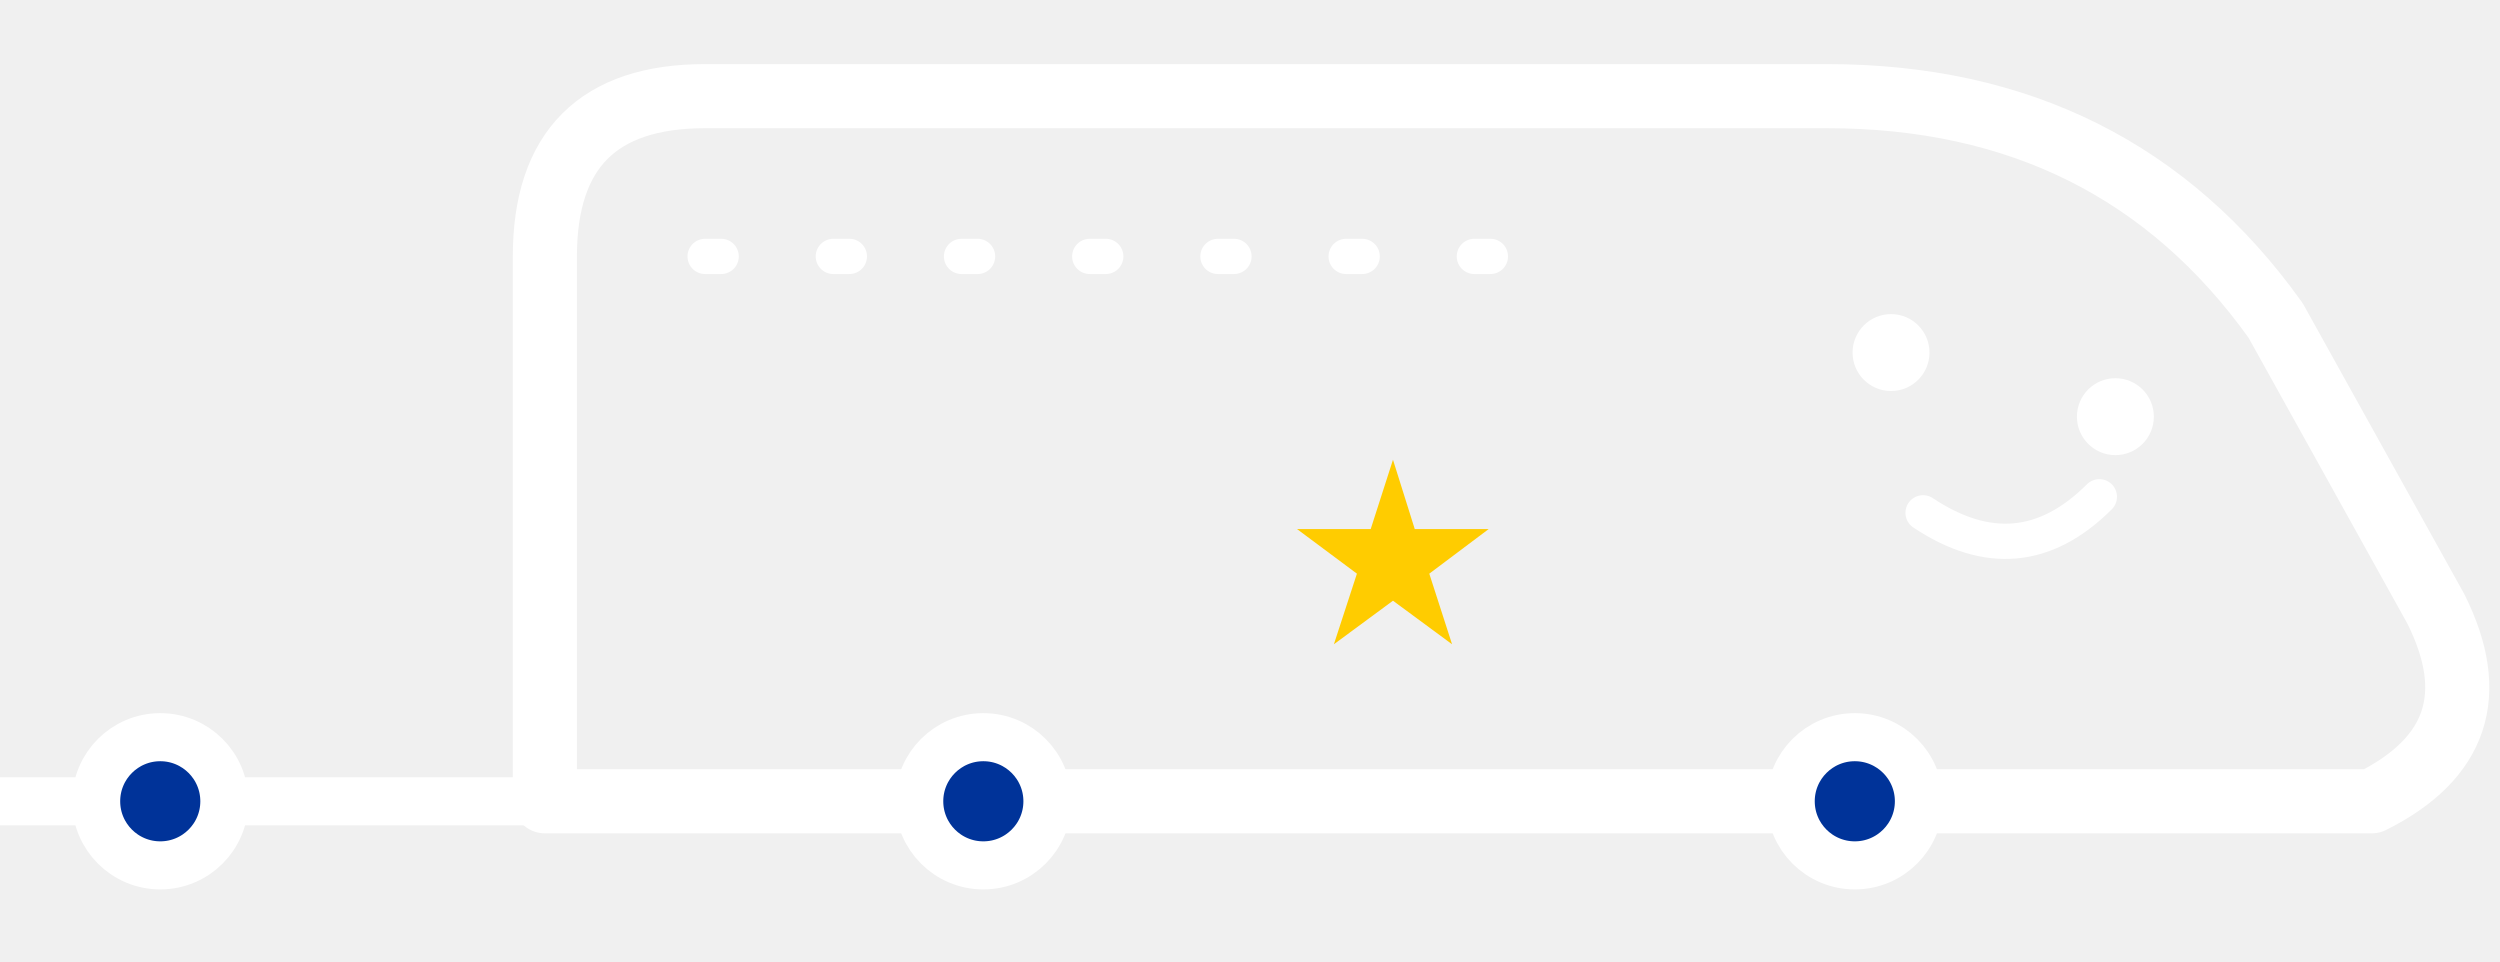
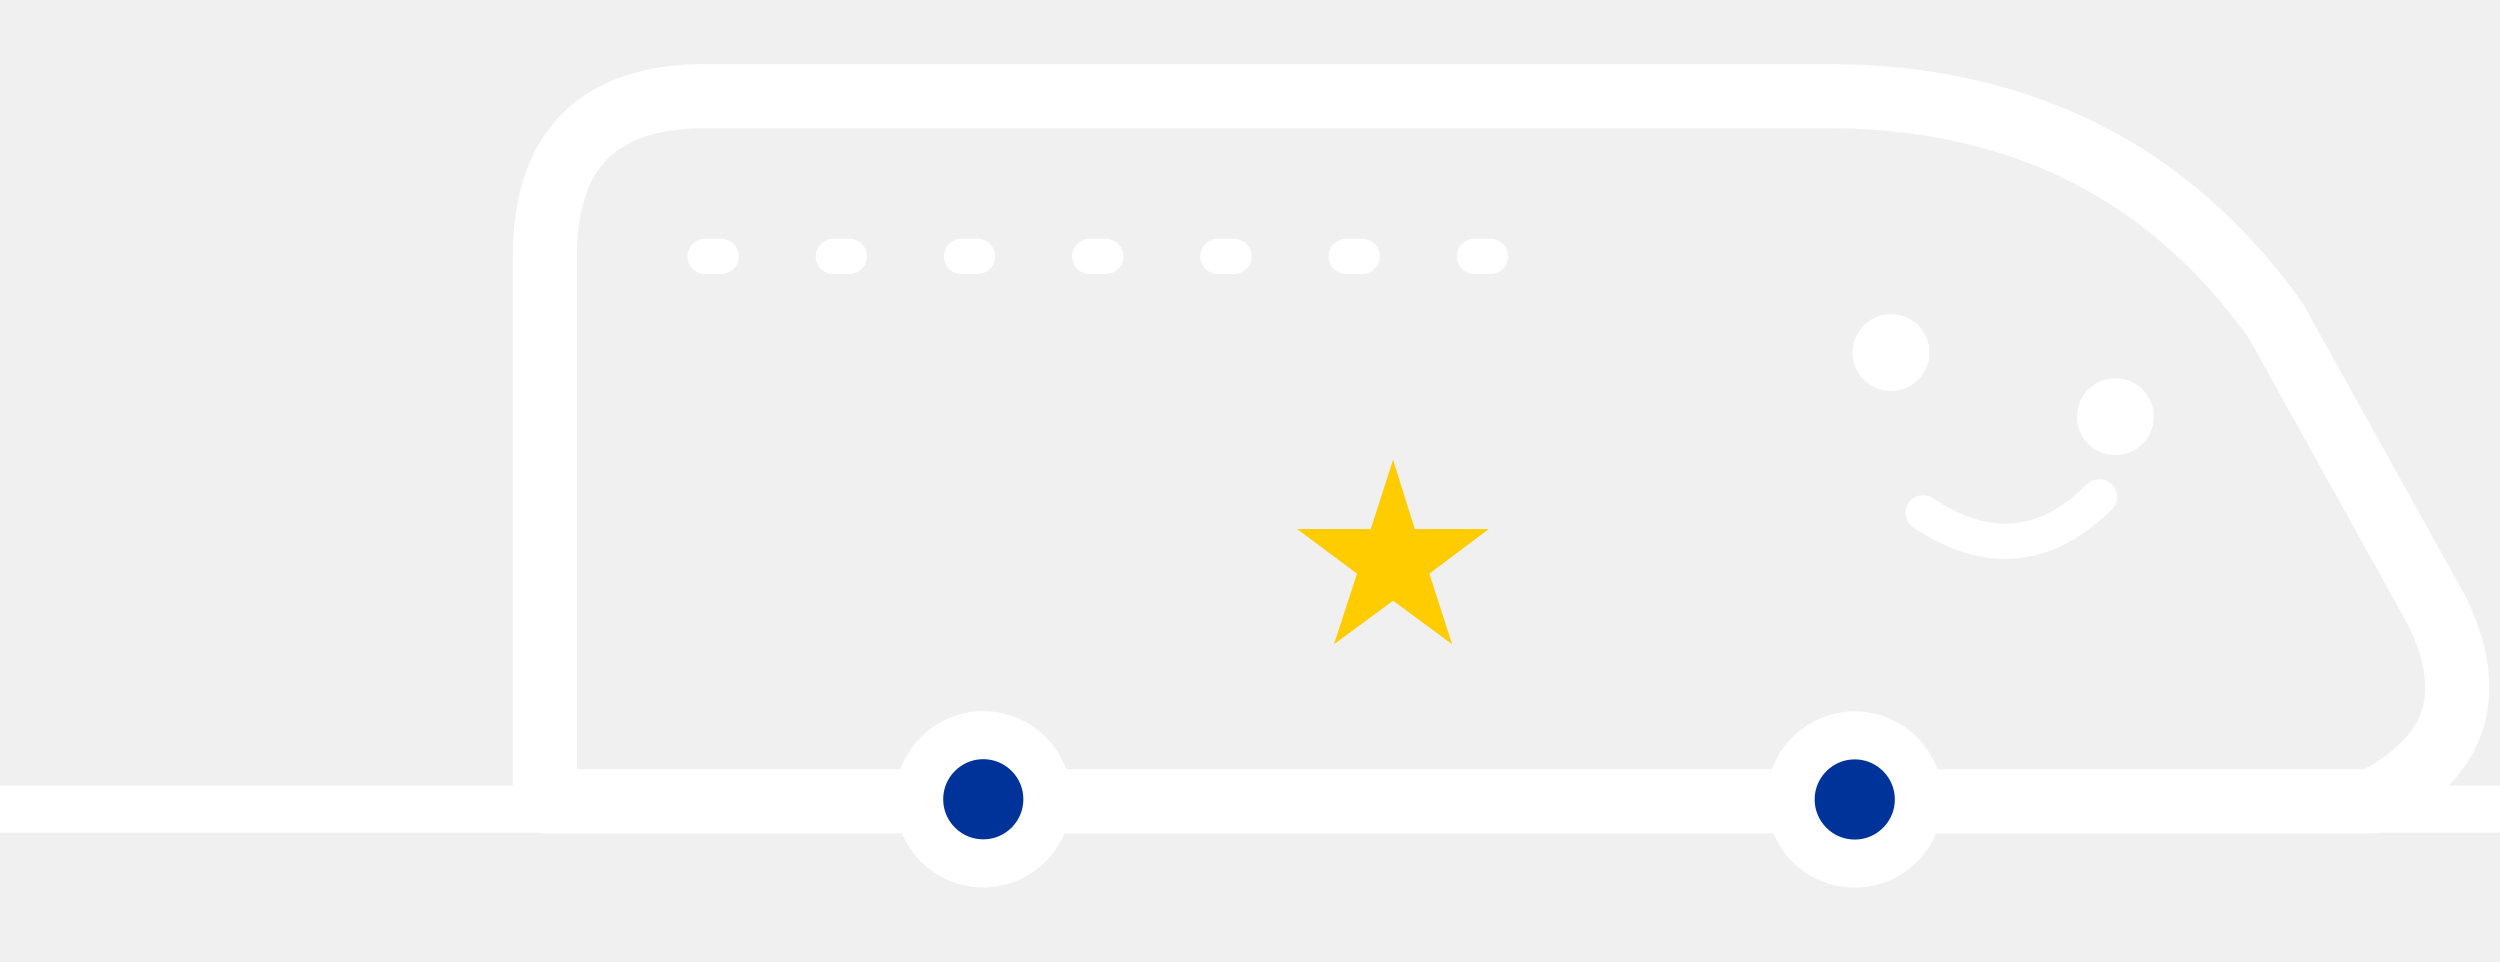
<svg xmlns="http://www.w3.org/2000/svg" viewBox="4 30 156 60">
-   <path d="M4 80 H38" stroke="#ffffff" stroke-width="3" fill="none" stroke-linecap="round" />
-   <circle cx="14" cy="80" r="4" fill="#003399" stroke="#ffffff" stroke-width="3" />
-   <path d="M38 80 V46 Q38 36 48 36 H118 Q136 36 146 50 L156 68 Q160 76 152 80 Z" stroke="#ffffff" stroke-width="4" fill="none" stroke-linejoin="round" />
-   <circle cx="65.36" cy="80" r="4" stroke="#ffffff" stroke-width="3" fill="#003399" />
-   <circle cx="119.74" cy="80" r="4" stroke="#ffffff" stroke-width="3" fill="#003399" />
+   <line x1="-0.271" y1="80.491" x2="473.587" y2="80.491" fill="none" stroke="#ffffff" stroke-width="2.932" stroke-linecap="round" />
+   <path d="M38 80 V46 Q38 36 48 36 H118 Q136 36 146 50 L156 68 Q160 76 152 80 Z" fill="none" stroke="#ffffff" stroke-width="4" stroke-linejoin="round" />
+   <circle cx="65.356" cy="79.874" r="4" fill="#003399" stroke="#ffffff" stroke-width="3" />
+   <circle cx="119.736" cy="79.887" r="4" fill="#003399" stroke="#ffffff" stroke-width="3" />
  <circle cx="122" cy="52" r="2.4" fill="#ffffff" />
  <circle cx="136" cy="56" r="2.4" fill="#ffffff" />
-   <path d="M124 62 Q130 66 135 61" stroke="#ffffff" stroke-width="2.2" fill="none" stroke-linecap="round" />
-   <path d="M48 46 H100" stroke="#ffffff" stroke-width="2.2" stroke-dasharray="1 7" stroke-linecap="round" />
-   <text x="84.42" y="70" font-size="16" fill="#ffcc00">★</text>
+   <path d="M124 62 Q130 66 135 61" fill="none" stroke="#ffffff" stroke-width="2.2" stroke-linecap="round" />
+   <path d="M48 46 H100" fill="none" stroke="#ffffff" stroke-width="2.2" stroke-dasharray="1 7" stroke-linecap="round" />
+   <text x="84.424" y="70" font-size="16" fill="#ffcc00">★</text>
</svg>
